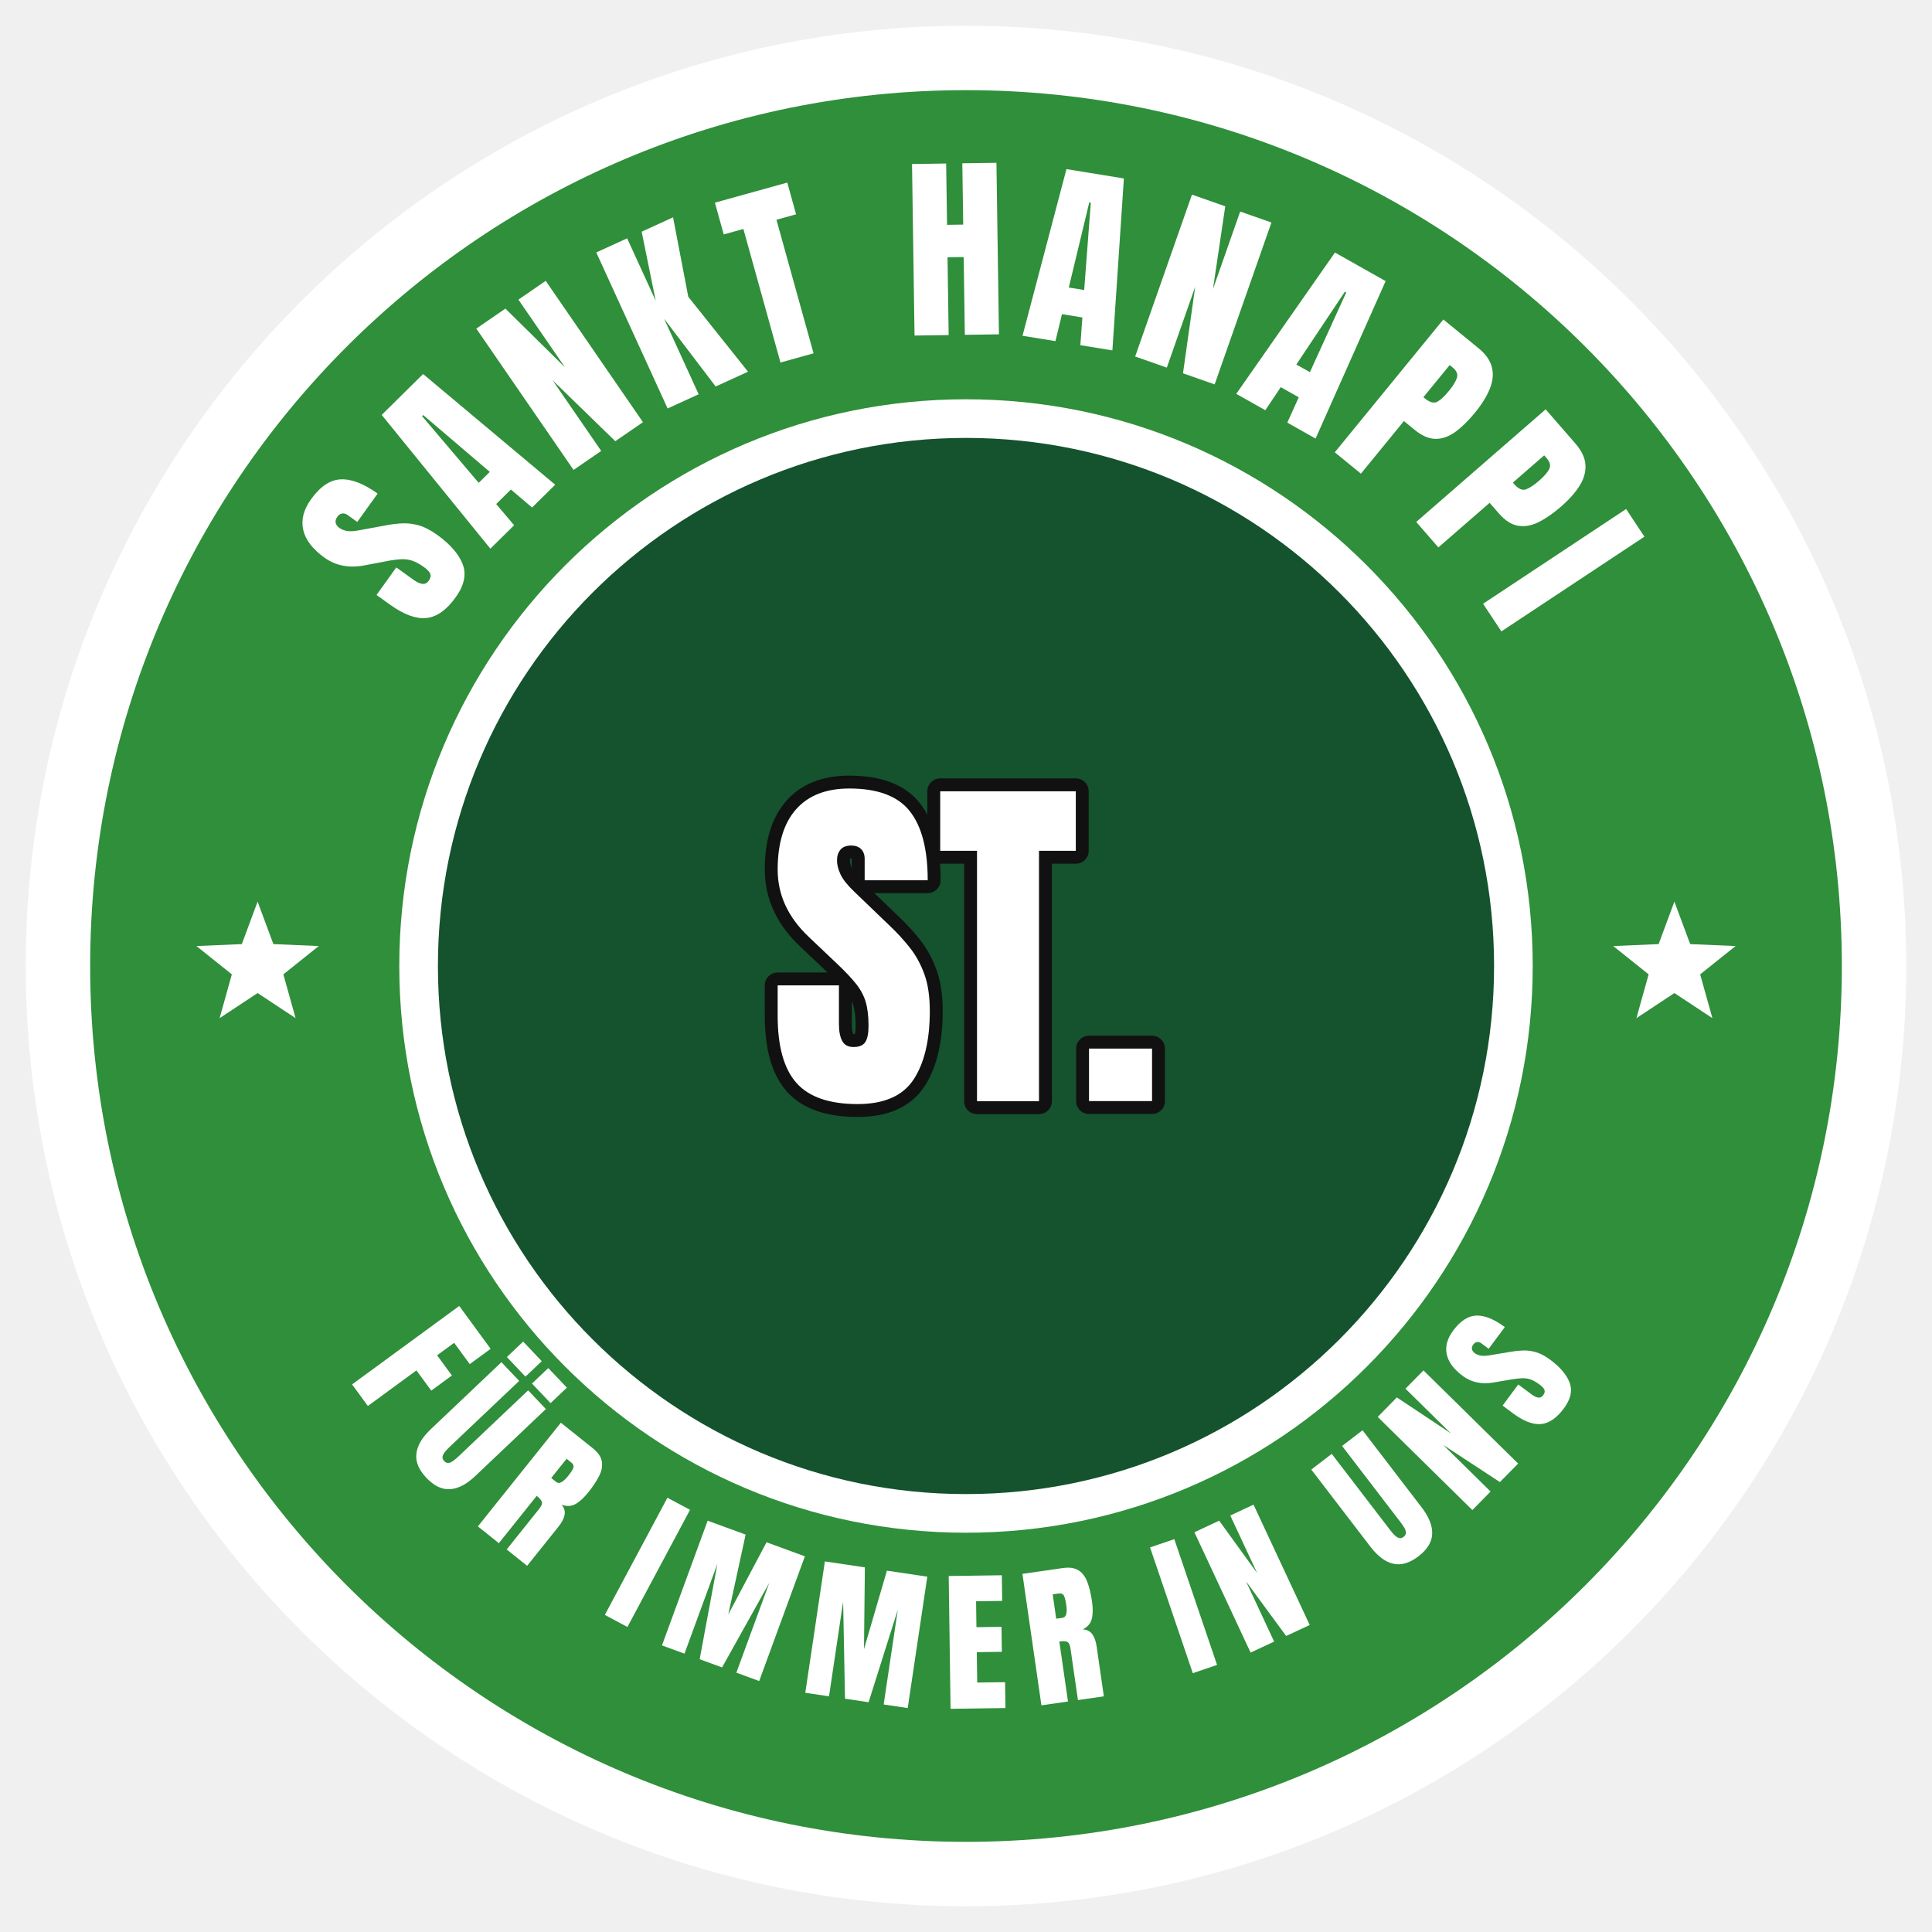
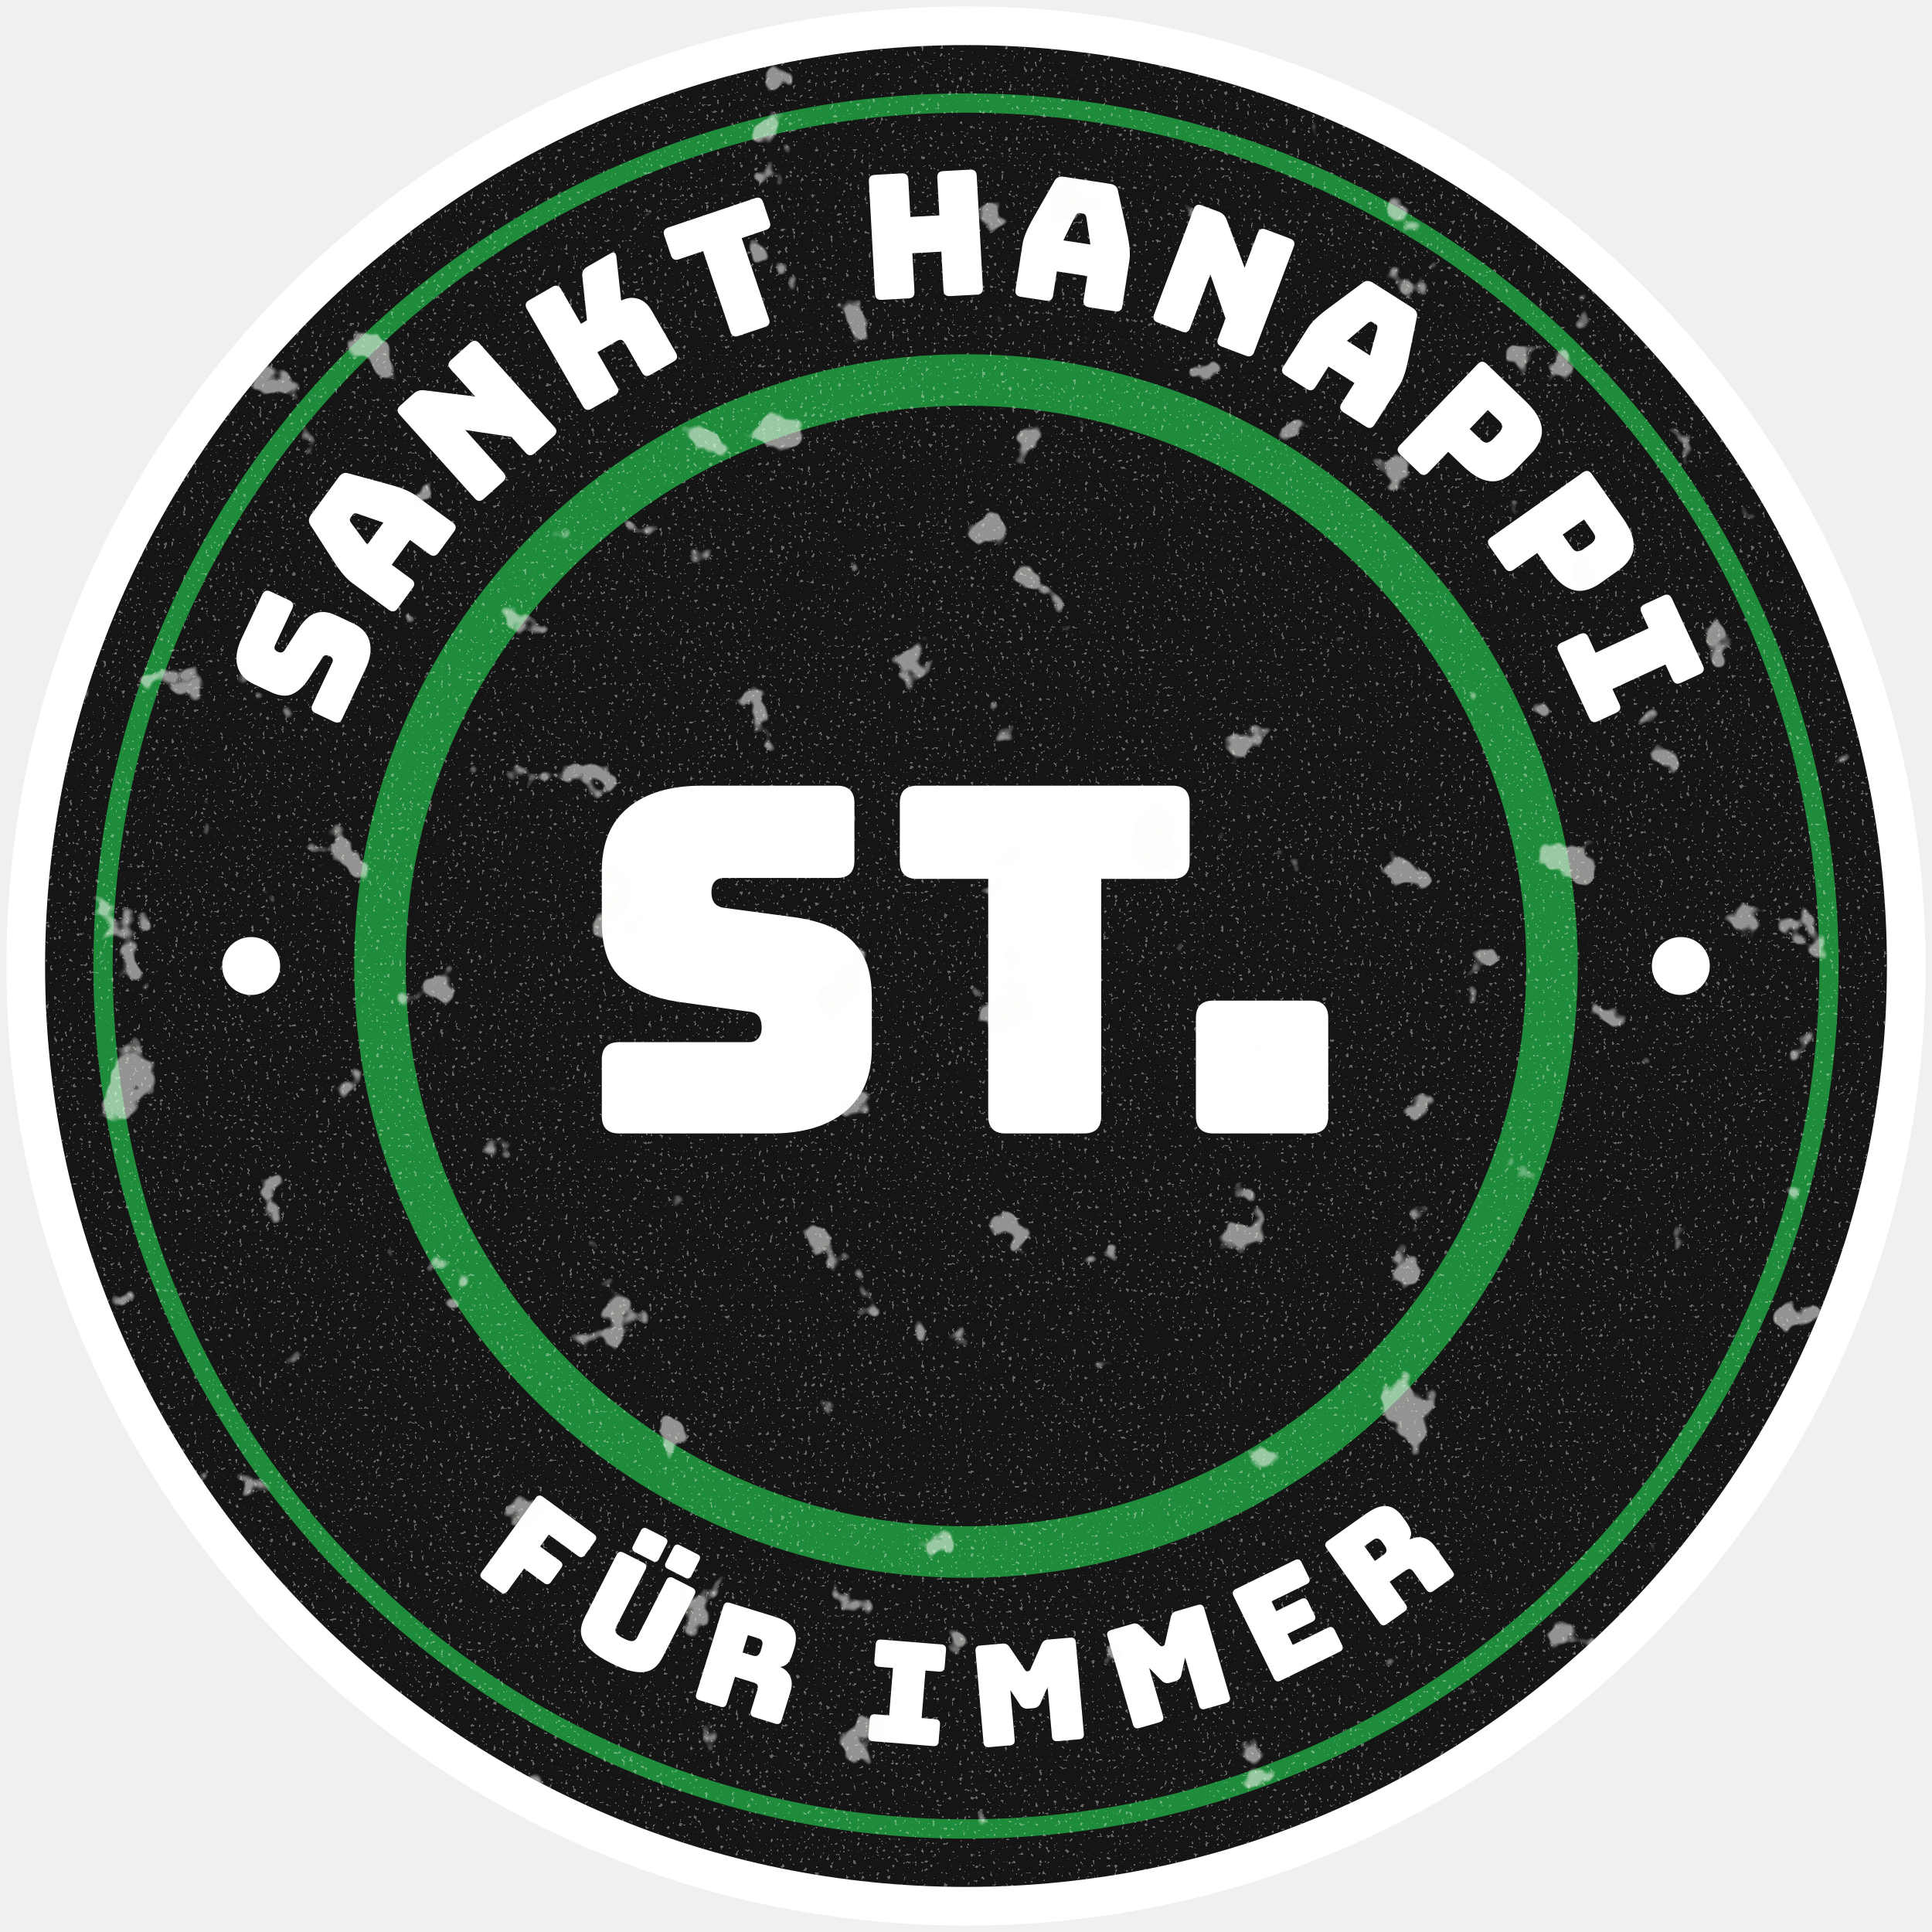
<svg xmlns="http://www.w3.org/2000/svg" viewBox="0 0 600 600" role="img" aria-label="St. Hanappi">
-   <circle cx="300" cy="300" r="292" fill="#FFFFFF" />
-   <circle cx="300" cy="300" r="272" fill="#2F8F3A" />
-   <circle cx="300" cy="300" r="176" fill="#FFFFFF" />
-   <circle cx="300" cy="300" r="164" fill="#14532D" />
-   <path d="M0.71 0.48L0.71 0.48Q-6.58 0.48-9.81-3.15Q-13.03-6.78-13.03-14.71L-13.03-14.71L-13.03-19.92L-2.50-19.92L-2.50-13.26Q-2.50-11.41-1.94-10.37Q-1.38-9.32 0.02-9.32L0.02-9.32Q1.47-9.32 2.03-10.17Q2.59-11.02 2.59-12.96L2.59-12.96Q2.59-15.41 2.10-17.06Q1.62-18.71 0.42-20.21Q-0.77-21.71-2.89-23.70L-2.89-23.70L-7.67-28.25Q-13.03-33.30-13.03-39.81L-13.03-39.81Q-13.03-46.62-9.87-50.19Q-6.71-53.77-0.71-53.77L-0.71-53.77Q6.61-53.77 9.69-49.86Q12.76-45.96 12.76-37.99L12.76-37.99L1.92-37.99L1.92-41.66Q1.92-42.75 1.30-43.35Q0.68-43.96-0.38-43.96L-0.38-43.96Q-1.65-43.96-2.24-43.25Q-2.83-42.53-2.83-41.41L-2.83-41.41Q-2.83-40.29-2.23-38.99Q-1.62-37.69 0.17-36.00L0.17-36.00L6.31-30.09Q8.16-28.34 9.70-26.38Q11.25-24.43 12.19-21.84Q13.12-19.25 13.12-15.53L13.12-15.53Q13.12-8.02 10.35-3.77Q7.58 0.48 0.71 0.48Z" fill="#FFFFFF" transform="translate(300 300) rotate(-54.36) translate(0 -196.0)" />
-   <path d="M-3.78 0L-14.14 0L-8.99-53.28L9.08-53.28L14.14 0L4.06 0L3.30-8.60L-3.12-8.60L-3.78 0ZM-0.33-44.20L-2.36-17.10L2.48-17.10L0.15-44.20L-0.33-44.20Z" fill="#FFFFFF" transform="translate(300 300) rotate(-44.61) translate(0 -196.0)" />
-   <path d="M-2.66 0L-13.08 0L-13.08-53.28L-2.12-53.28L2.79-27.76L2.79-53.28L13.08-53.28L13.08 0L2.66 0L-2.66-26.64L-2.66 0Z" fill="#FFFFFF" transform="translate(300 300) rotate(-34.53) translate(0 -196.0)" />
-   <path d="M-1.68 0L-12.28 0L-12.28-53.28L-1.74-53.28L-1.74-31.94L3.22-53.28L13.94-53.28L7.98-28.88L15.18 0L4.13 0L-1.68-25.79L-1.68 0Z" fill="#FFFFFF" transform="translate(300 300) rotate(-24.57) translate(0 -196.0)" />
-   <path d="M5.33 0L-5.33 0L-5.33-43.05L-11.66-43.05L-11.66-53.28L11.66-53.28L11.66-43.05L5.33-43.05L5.33 0Z" fill="#FFFFFF" transform="translate(300 300) rotate(-15.53) translate(0 -196.0)" />
-   <path d="" fill="#FFFFFF" transform="translate(300 300) rotate(-8.66) translate(0 -196.0)" />
-   <path d="M-2.51 0L-13.11 0L-13.11-53.28L-2.51-53.28L-2.51-34.24L2.51-34.24L2.51-53.28L13.11-53.28L13.11 0L2.51 0L2.51-24.16L-2.51-24.16L-2.51 0Z" fill="#FFFFFF" transform="translate(300 300) rotate(-0.84) translate(0 -196.0)" />
-   <path d="M-3.78 0L-14.14 0L-8.99-53.28L9.08-53.28L14.14 0L4.06 0L3.30-8.60L-3.12-8.60L-3.78 0ZM-0.33-44.20L-2.36-17.10L2.48-17.10L0.15-44.20L-0.33-44.20Z" fill="#FFFFFF" transform="translate(300 300) rotate(9.25) translate(0 -196.0)" />
-   <path d="M-2.66 0L-13.08 0L-13.08-53.28L-2.12-53.28L2.79-27.76L2.79-53.28L13.08-53.28L13.08 0L2.66 0L-2.66-26.64L-2.66 0Z" fill="#FFFFFF" transform="translate(300 300) rotate(19.33) translate(0 -196.0)" />
-   <path d="M-3.78 0L-14.14 0L-8.99-53.28L9.08-53.28L14.14 0L4.06 0L3.30-8.60L-3.12-8.60L-3.78 0ZM-0.33-44.20L-2.36-17.10L2.48-17.10L0.15-44.20L-0.33-44.20Z" fill="#FFFFFF" transform="translate(300 300) rotate(29.41) translate(0 -196.0)" />
-   <path d="M-1.80 0L-12.28 0L-12.28-53.28L1.80-53.28Q6.22-53.28 8.81-51.31Q11.40-49.35 12.52-45.71Q13.64-42.08 13.64-37.05L13.64-37.05Q13.64-32.21 12.70-28.62Q11.76-25.04 9.35-23.07Q6.95-21.10 2.53-21.10L2.53-21.10L-1.80-21.10L-1.80 0ZM-1.80-43.56L-1.80-30.67L-1.20-30.67Q1.77-30.67 2.44-32.33Q3.10-34.00 3.10-37.24L3.10-37.24Q3.10-40.26 2.45-41.91Q1.80-43.56-0.62-43.56L-0.62-43.56L-1.80-43.56Z" fill="#FFFFFF" transform="translate(300 300) rotate(39.26) translate(0 -196.0)" />
-   <path d="M-1.80 0L-12.28 0L-12.28-53.28L1.80-53.28Q6.22-53.28 8.81-51.31Q11.40-49.35 12.52-45.71Q13.64-42.08 13.64-37.05L13.64-37.05Q13.64-32.21 12.70-28.62Q11.76-25.04 9.35-23.07Q6.95-21.10 2.53-21.10L2.53-21.10L-1.80-21.10L-1.80 0ZM-1.80-43.56L-1.80-30.67L-1.20-30.67Q1.77-30.67 2.44-32.33Q3.10-34.00 3.10-37.24L3.10-37.24Q3.10-40.26 2.45-41.91Q1.80-43.56-0.62-43.56L-0.62-43.56L-1.80-43.56Z" fill="#FFFFFF" transform="translate(300 300) rotate(48.98) translate(0 -196.0)" />
-   <path d="M5.15 0L-5.15 0L-5.15-53.28L5.15-53.28L5.15 0Z" fill="#FFFFFF" transform="translate(300 300) rotate(56.49) translate(0 -196.0)" />
-   <path d="M0.55 0L-7.75 0L-7.75-41.25L8.75-41.25L8.75-33.21L0.55-33.21L0.55-26.65L8.33-26.65L8.33-18.70L0.55-18.70L0.55 0Z" fill="#FFFFFF" transform="translate(300 300) rotate(53.80) translate(0 230.6)" />
-   <path d="M0 0.38L0 0.38Q-5.16 0.38-7.59-2.52Q-10.03-5.41-10.03-11.04L-10.03-11.04L-10.03-41.25L-2.02-41.25L-2.02-11.37Q-2.02-10.34-1.90-9.39Q-1.78-8.44-1.36-7.83Q-0.94-7.22 0-7.22L0-7.22Q0.96-7.22 1.38-7.82Q1.80-8.41 1.91-9.38Q2.02-10.34 2.02-11.37L2.02-11.37L2.02-41.25L10.03-41.25L10.03-11.04Q10.03-5.41 7.59-2.52Q5.16 0.38 0 0.38ZM9.70-43.57L1.31-43.57L1.31-50.55L9.70-50.55L9.70-43.57ZM-1.64-43.57L-10.03-43.57L-10.03-50.55L-1.64-50.55L-1.64-43.57Z" fill="#FFFFFF" transform="translate(300 300) rotate(46.51) translate(0 230.6)" />
-   <path d="M-1.27 0L-9.61 0L-9.61-41.25L3.05-41.25Q6.21-41.25 7.83-39.81Q9.45-38.37 10.00-35.78Q10.55-33.19 10.55-29.70L10.55-29.70Q10.55-26.32 9.69-24.30Q8.84-22.29 6.47-21.52L6.47-21.52Q8.41-21.12 9.20-19.58Q9.98-18.05 9.98-15.61L9.98-15.61L9.98 0L1.85 0L1.85-16.15Q1.85-17.95 1.11-18.39Q0.38-18.82-1.27-18.82L-1.27-18.82L-1.27 0ZM-1.22-33.61L-1.22-25.97L0.77-25.97Q2.48-25.97 2.48-29.70L2.48-29.70Q2.48-32.11 2.11-32.86Q1.73-33.61 0.70-33.61L0.70-33.61L-1.22-33.61Z" fill="#FFFFFF" transform="translate(300 300) rotate(38.67) translate(0 230.6)" />
-   <path d="" fill="#FFFFFF" transform="translate(300 300) rotate(32.51) translate(0 230.6)" />
-   <path d="M3.98 0L-3.98 0L-3.98-41.25L3.98-41.25L3.98 0Z" fill="#FFFFFF" transform="translate(300 300) rotate(28.11) translate(0 230.6)" />
-   <path d="M-8.63 0L-16.08 0L-16.08-41.25L-3.52-41.25L-0.05-16.10L3.40-41.25L16.08-41.25L16.08 0L8.53 0L8.53-29.72L3.80 0L-3.61 0L-8.63-29.72L-8.63 0Z" fill="#FFFFFF" transform="translate(300 300) rotate(20.12) translate(0 230.6)" />
-   <path d="M-8.63 0L-16.08 0L-16.08-41.25L-3.52-41.25L-0.05-16.10L3.40-41.25L16.08-41.25L16.08 0L8.53 0L8.53-29.72L3.80 0L-3.61 0L-8.63-29.72L-8.63 0Z" fill="#FFFFFF" transform="translate(300 300) rotate(8.48) translate(0 230.6)" />
-   <path d="M8.99 0L-8.05 0L-8.05-41.25L8.45-41.25L8.45-33.28L0.34-33.28L0.34-25.24L8.12-25.24L8.12-17.48L0.34-17.48L0.34-8.04L8.99-8.04L8.99 0Z" fill="#FFFFFF" transform="translate(300 300) rotate(-0.81) translate(0 230.6)" />
-   <path d="M-1.27 0L-9.61 0L-9.61-41.25L3.05-41.25Q6.21-41.25 7.83-39.81Q9.45-38.37 10.00-35.78Q10.55-33.19 10.55-29.70L10.55-29.70Q10.55-26.32 9.69-24.30Q8.84-22.29 6.47-21.52L6.47-21.52Q8.41-21.12 9.20-19.58Q9.98-18.05 9.98-15.61L9.98-15.61L9.98 0L1.85 0L1.85-16.15Q1.85-17.95 1.11-18.39Q0.38-18.82-1.27-18.82L-1.27-18.82L-1.27 0ZM-1.22-33.61L-1.22-25.97L0.77-25.97Q2.48-25.97 2.48-29.70L2.48-29.70Q2.48-32.11 2.11-32.86Q1.73-33.61 0.70-33.61L0.70-33.61L-1.22-33.61Z" fill="#FFFFFF" transform="translate(300 300) rotate(-8.21) translate(0 230.6)" />
-   <path d="" fill="#FFFFFF" transform="translate(300 300) rotate(-14.37) translate(0 230.6)" />
-   <path d="M3.98 0L-3.98 0L-3.98-41.25L3.98-41.25L3.98 0Z" fill="#FFFFFF" transform="translate(300 300) rotate(-18.77) translate(0 230.6)" />
-   <path d="M-2.06 0L-10.13 0L-10.13-41.25L-1.64-41.25L2.16-21.49L2.16-41.25L10.13-41.25L10.13 0L2.06 0L-2.06-20.63L-2.06 0Z" fill="#FFFFFF" transform="translate(300 300) rotate(-25.03) translate(0 230.6)" />
-   <path d="" fill="#FFFFFF" transform="translate(300 300) rotate(-31.33) translate(0 230.6)" />
-   <path d="M0 0.38L0 0.38Q-5.16 0.38-7.59-2.52Q-10.03-5.41-10.03-11.04L-10.03-11.04L-10.03-41.25L-2.02-41.25L-2.02-11.37Q-2.02-10.34-1.90-9.39Q-1.78-8.44-1.36-7.83Q-0.94-7.22 0-7.22L0-7.22Q0.96-7.22 1.38-7.82Q1.80-8.41 1.91-9.38Q2.02-10.34 2.02-11.37L2.02-11.37L2.02-41.25L10.03-41.25L10.03-11.04Q10.03-5.41 7.59-2.52Q5.16 0.38 0 0.38Z" fill="#FFFFFF" transform="translate(300 300) rotate(-37.47) translate(0 230.6)" />
-   <path d="M-2.06 0L-10.13 0L-10.13-41.25L-1.64-41.25L2.16-21.49L2.16-41.25L10.13-41.25L10.13 0L2.06 0L-2.06-20.63L-2.06 0Z" fill="#FFFFFF" transform="translate(300 300) rotate(-45.46) translate(0 230.6)" />
-   <path d="M0.55 0.38L0.55 0.38Q-5.10 0.38-7.59-2.44Q-10.09-5.25-10.09-11.39L-10.09-11.39L-10.09-15.42L-1.93-15.42L-1.93-10.27Q-1.93-8.84-1.50-8.03Q-1.07-7.22 0.01-7.22L0.01-7.22Q1.14-7.22 1.57-7.88Q2.00-8.53 2.00-10.03L2.00-10.03Q2.00-11.93 1.63-13.21Q1.25-14.48 0.33-15.64Q-0.60-16.80-2.24-18.35L-2.24-18.35L-5.94-21.87Q-10.09-25.78-10.09-30.82L-10.09-30.82Q-10.09-36.09-7.64-38.86Q-5.19-41.63-0.55-41.63L-0.55-41.63Q5.12-41.63 7.50-38.60Q9.88-35.58 9.88-29.41L9.88-29.41L1.49-29.41L1.49-32.25Q1.49-33.09 1.01-33.56Q0.53-34.03-0.29-34.03L-0.29-34.03Q-1.28-34.03-1.73-33.48Q-2.19-32.93-2.19-32.06L-2.19-32.06Q-2.19-31.20-1.72-30.19Q-1.25-29.18 0.13-27.87L0.13-27.87L4.89-23.30Q6.32-21.94 7.51-20.43Q8.71-18.91 9.43-16.91Q10.16-14.91 10.16-12.02L10.16-12.02Q10.16-6.21 8.02-2.92Q5.87 0.38 0.55 0.38Z" fill="#FFFFFF" transform="translate(300 300) rotate(-53.36) translate(0 230.6)" />
-   <polygon points="80.0,280.0 84.9,293.2 99.0,293.8 88.0,302.6 91.8,316.2 80.0,308.4 68.2,316.2 72.0,302.6 61.0,293.8 75.1,293.2" fill="#FFFFFF" />
-   <polygon points="520.0,280.0 524.9,293.2 539.0,293.8 528.0,302.6 531.8,316.2 520.0,308.4 508.2,316.2 512.0,302.6 501.0,293.8 515.1,293.2" fill="#FFFFFF" />
-   <path d="M266.34 342.88L266.34 342.88Q253.16 342.88 247.34 336.31Q241.51 329.75 241.51 315.42L241.51 315.42L241.51 306.02L260.54 306.02L260.54 318.05Q260.54 321.38 261.55 323.27Q262.57 325.16 265.08 325.16L265.08 325.16Q267.71 325.16 268.72 323.63Q269.73 322.09 269.73 318.59L269.73 318.59Q269.73 314.16 268.86 311.18Q267.98 308.20 265.82 305.50Q263.66 302.79 259.83 299.18L259.83 299.18L251.19 290.98Q241.51 281.84 241.51 270.09L241.51 270.09Q241.51 257.78 247.23 251.33Q252.94 244.88 263.77 244.88L263.77 244.88Q277.00 244.88 282.55 251.93Q288.11 258.98 288.11 273.37L288.11 273.37L268.53 273.37L268.53 266.75Q268.53 264.78 267.41 263.69Q266.29 262.59 264.37 262.59L264.37 262.59Q262.07 262.59 261.01 263.88Q259.94 265.16 259.94 267.19L259.94 267.19Q259.94 269.21 261.04 271.56Q262.13 273.91 265.36 276.98L265.36 276.98L276.46 287.64Q279.79 290.81 282.58 294.34Q285.37 297.87 287.07 302.54Q288.76 307.22 288.76 313.95L288.76 313.95Q288.76 327.51 283.76 335.19Q278.75 342.88 266.34 342.88ZM322.67 342L303.42 342L303.42 264.23L291.99 264.23L291.99 245.75L334.10 245.75L334.10 264.23L322.67 264.23L322.67 342ZM357.78 341.95L338.20 341.95L338.20 325.65L357.78 325.65L357.78 341.95Z" fill="#111111" stroke="#111111" stroke-width="8" stroke-linejoin="round" />
-   <path d="M266.34 342.88L266.34 342.88Q253.16 342.88 247.34 336.31Q241.51 329.75 241.51 315.42L241.51 315.42L241.51 306.02L260.54 306.02L260.54 318.05Q260.54 321.38 261.55 323.27Q262.57 325.16 265.08 325.16L265.08 325.16Q267.71 325.16 268.72 323.63Q269.73 322.09 269.73 318.59L269.73 318.59Q269.73 314.16 268.86 311.18Q267.98 308.20 265.82 305.50Q263.66 302.79 259.83 299.18L259.83 299.18L251.19 290.98Q241.51 281.84 241.51 270.09L241.51 270.09Q241.51 257.78 247.23 251.33Q252.94 244.88 263.77 244.88L263.77 244.88Q277.00 244.88 282.55 251.93Q288.11 258.98 288.11 273.37L288.11 273.37L268.53 273.37L268.53 266.75Q268.53 264.78 267.41 263.69Q266.29 262.59 264.37 262.59L264.37 262.59Q262.07 262.59 261.01 263.88Q259.94 265.16 259.94 267.19L259.94 267.19Q259.94 269.21 261.04 271.56Q262.13 273.91 265.36 276.98L265.36 276.98L276.46 287.64Q279.79 290.81 282.58 294.34Q285.37 297.87 287.07 302.54Q288.76 307.22 288.76 313.95L288.76 313.95Q288.76 327.51 283.76 335.19Q278.75 342.88 266.34 342.88ZM322.67 342L303.42 342L303.42 264.23L291.99 264.23L291.99 245.75L334.10 245.75L334.10 264.23L322.67 264.23L322.67 342ZM357.78 341.95L338.20 341.95L338.20 325.65L357.78 325.65L357.78 341.95Z" fill="#FFFFFF" />
+   <circle cx="300" cy="300" r="298" fill="#FFFFFF" />
+   <clipPath id="cr1078037161">
+     <circle cx="300" cy="300" r="286" />
+   </clipPath>
+   <g clip-path="url(#cr1078037161)">
+     <rect width="600" height="600" fill="#151515" />
+     <circle cx="300" cy="300" r="190" fill="#1E8C3A" />
+     <circle cx="300" cy="300" r="174" fill="#151515" />
+     <circle cx="300" cy="300" r="268" fill="none" stroke="#1E8C3A" stroke-width="6" />
+     <path d="M4.21 0L4.21 0L-12.85 0Q-14.80 0-14.80-1.94L-14.80-1.94L-14.80-8.26Q-14.80-10.21-12.85-10.21L-12.85-10.21L1.67-10.21Q2.38-10.21 2.73-10.66Q3.08-11.12 3.08-11.77L3.08-11.77Q3.08-12.69 2.73-13.12Q2.38-13.55 1.67-13.61L1.67-13.61L-6.43-14.74Q-10.21-15.34-12.50-17.25Q-14.80-19.17-14.80-23.71L-14.80-23.71L-14.80-29.38Q-14.80-34.02-11.83-36.45Q-8.86-38.88-3.62-38.88L-3.62-38.88L11.50-38.88Q13.45-38.88 13.45-36.94L13.45-36.94L13.45-30.51Q13.45-28.57 11.50-28.57L11.50-28.57L-1.08-28.57Q-2.54-28.57-2.54-26.95L-2.54-26.95Q-2.54-25.38-1.08-25.22L-1.08-25.22L6.97-24.14Q9.50-23.76 11.39-22.82Q13.28-21.87 14.34-20.03Q15.39-18.20 15.39-15.17L15.39-15.17L15.39-9.50Q15.39-4.91 12.42-2.46Q9.45 0 4.21 0Z" fill="#FFFFFF" transform="translate(300 300) rotate(-64.84) translate(0 -208.0)" />
+     <path d="M-4.97-9.50L-4.97-1.94Q-4.97 0-6.91 0L-6.91 0L-14.85 0Q-16.79 0-16.79-1.94L-16.79-1.94L-16.79-16.20Q-16.79-17.82-16.28-19.93Q-15.77-22.03-14.69-24.84L-14.69-24.84L-9.99-37.10Q-9.40-38.88-7.24-38.88L-7.24-38.88L7.29-38.88Q9.40-38.88 9.99-37.10L9.99-37.10L14.69-24.84Q15.77-22.03 16.28-19.93Q16.79-17.82 16.79-16.20L16.79-16.20L16.79-1.94Q16.79 0 14.85 0L14.85 0L6.70 0Q4.59 0 4.59-1.94L4.59-1.94L4.59-9.50L-4.97-9.50ZM-1.89-27.54L-1.89-27.54L-4.43-19.33L4.05-19.33L1.51-27.54Q1.13-28.46 0.49-28.46L0.49-28.46L-0.86-28.46Q-1.51-28.46-1.89-27.54Z" fill="#FFFFFF" transform="translate(300 300) rotate(-53.75) translate(0 -208.0)" />
+     <path d="M-6.56 0L-6.56 0L-14.66 0Q-16.61 0-16.61-1.94L-16.61-1.94L-16.61-36.94Q-16.61-38.88-14.66-38.88L-14.66-38.88L-9.04-38.88Q-7.10-38.88-5.86-37.42L-5.86-37.42L4.62-25.43L4.62-36.94Q4.62-38.88 6.56-38.88L6.56-38.88L14.66-38.88Q16.61-38.88 16.61-36.94L16.61-36.94L16.61-1.94Q16.61 0 14.66 0L14.66 0L6.56 0Q4.62 0 4.62-1.94L4.62-1.94L4.62-8.59L-4.62-19.76L-4.62-1.94Q-4.62 0-6.56 0Z" fill="#FFFFFF" transform="translate(300 300) rotate(-41.89) translate(0 -208.0)" />
+     <path d="M-6.10 0L-6.10 0L-14.47 0Q-16.42 0-16.42-1.94L-16.42-1.94L-16.42-36.94Q-16.42-38.88-14.47-38.88L-14.47-38.88L-6.10-38.88Q-4.16-38.88-4.16-36.94L-4.16-36.94L-4.16-24.52L-2.00-24.52L3.56-37.10Q4.32-38.88 6.26-38.88L6.26-38.88L14.58-38.88Q16.52-38.88 15.77-37.10L15.77-37.10L10.26-24.52Q13.28-24.35 15.09-22.38Q16.90-20.41 16.90-17.17L16.90-17.17L16.90-1.94Q16.90 0 14.96 0L14.96 0L6.64 0Q4.70 0 4.70-1.94L4.70-1.94L4.70-12.47Q4.70-14.31 2.97-14.31L2.97-14.31L-4.16-14.31L-4.16-1.94Q-4.16 0-6.10 0Z" fill="#FFFFFF" transform="translate(300 300) rotate(-29.92) translate(0 -208.0)" />
+     <path d="M4.37 0L4.37 0L-4.37 0Q-6.32 0-6.32-1.94L-6.32-1.94L-6.32-28.46L-14.26-28.46Q-16.20-28.46-16.20-30.40L-16.20-30.40L-16.20-36.94Q-16.20-38.88-14.26-38.88L-14.26-38.88L14.26-38.88Q16.20-38.88 16.20-36.94L16.20-36.94L16.20-30.40Q16.20-28.46 14.26-28.46L14.26-28.46L6.32-28.46L6.32-1.94Q6.32 0 4.37 0Z" fill="#FFFFFF" transform="translate(300 300) rotate(-18.66) translate(0 -208.0)" />
+     <path d="" fill="#FFFFFF" transform="translate(300 300) rotate(-11.28) translate(0 -208.0)" />
+     <path d="M-6.45 0L-6.45 0L-14.82 0Q-16.77 0-16.77-1.94L-16.77-1.94L-16.77-36.94Q-16.77-38.88-14.82-38.88L-14.82-38.88L-6.45-38.88Q-4.51-38.88-4.51-36.94L-4.51-36.94L-4.51-25.22L4.51-25.22L4.51-36.94Q4.51-38.88 6.45-38.88L6.45-38.88L14.82-38.88Q16.77-38.88 16.77-36.94L16.77-36.94L16.77-1.94Q16.77 0 14.82 0L14.82 0L6.45 0Q4.51 0 4.51-1.94L4.51-1.94L4.51-13.93L-4.51-13.93L-4.51-1.94Q-4.51 0-6.45 0Z" fill="#FFFFFF" transform="translate(300 300) rotate(-3.14) translate(0 -208.0)" />
+     <path d="M-4.97-9.50L-4.97-1.94Q-4.97 0-6.91 0L-6.91 0L-14.85 0Q-16.79 0-16.79-1.94L-16.79-1.94L-16.79-16.20Q-16.79-17.82-16.28-19.93Q-15.77-22.03-14.69-24.84L-14.69-24.84L-9.99-37.10Q-9.40-38.88-7.24-38.88L-7.24-38.88L7.29-38.88Q9.40-38.88 9.99-37.10L9.99-37.10L14.69-24.84Q15.77-22.03 16.28-19.93Q16.79-17.82 16.79-16.20L16.79-16.20L16.79-1.94Q16.79 0 14.85 0L14.85 0L6.70 0Q4.59 0 4.59-1.94L4.59-1.94L4.59-9.50L-4.97-9.50ZM-1.89-27.54L-1.89-27.54L-4.43-19.33L4.05-19.33L1.51-27.54Q1.13-28.46 0.49-28.46L0.49-28.46L-0.86-28.46Q-1.51-28.46-1.89-27.54Z" fill="#FFFFFF" transform="translate(300 300) rotate(8.76) translate(0 -208.0)" />
+     <path d="M-6.56 0L-6.56 0L-14.66 0Q-16.61 0-16.61-1.94L-16.61-1.94L-16.61-36.94Q-16.61-38.88-14.66-38.88L-14.66-38.88L-9.04-38.88Q-7.10-38.88-5.86-37.42L-5.86-37.42L4.62-25.43L4.62-36.94Q4.62-38.88 6.56-38.88L6.56-38.88L14.66-38.88Q16.61-38.88 16.61-36.94L16.61-36.94L16.61-1.94Q16.61 0 14.66 0L14.66 0L6.56 0Q4.62 0 4.62-1.94L4.62-1.94L4.62-8.59L-4.62-19.76L-4.62-1.94Q-4.62 0-6.56 0Z" fill="#FFFFFF" transform="translate(300 300) rotate(20.62) translate(0 -208.0)" />
+     <path d="M-4.97-9.50L-4.97-1.94Q-4.97 0-6.91 0L-6.91 0L-14.85 0Q-16.79 0-16.79-1.94L-16.79-1.94L-16.79-16.20Q-16.79-17.82-16.28-19.93Q-15.77-22.03-14.69-24.84L-14.69-24.84L-9.99-37.10Q-9.40-38.88-7.24-38.88L-7.24-38.88L7.29-38.88Q9.40-38.88 9.99-37.10L9.99-37.10L14.69-24.84Q15.77-22.03 16.28-19.93Q16.79-17.82 16.79-16.20L16.79-16.20L16.79-1.94Q16.79 0 14.85 0L14.85 0L6.70 0Q4.59 0 4.59-1.94L4.59-1.94L4.59-9.50L-4.97-9.50ZM-1.89-27.54L-1.89-27.54L-4.43-19.33L4.05-19.33L1.51-27.54Q1.13-28.46 0.49-28.46L0.49-28.46L-0.86-28.46Q-1.51-28.46-1.89-27.54Z" fill="#FFFFFF" transform="translate(300 300) rotate(32.47) translate(0 -208.0)" />
+     <path d="M-4.37 0L-4.37 0L-12.74 0Q-14.69 0-14.69-1.94L-14.69-1.94L-14.69-36.94Q-14.69-38.88-12.74-38.88L-12.74-38.88L3.78-38.88Q8.69-38.88 11.47-37.56Q14.26-36.23 15.39-33.86Q16.52-31.48 16.52-28.35L16.52-28.35L16.52-21.44Q16.52-18.31 15.39-15.93Q14.26-13.55 11.47-12.23Q8.69-10.91 3.78-10.91L3.78-10.91L-2.43-10.91L-2.43-1.94Q-2.43 0-4.37 0ZM2.32-28.78L-2.54-28.78L-2.54-20.63L2.32-20.63Q3.89-20.63 4.37-21.44Q4.86-22.25 4.86-23.27L4.86-23.27L4.86-26.14Q4.86-27.22 4.37-28.00Q3.89-28.78 2.32-28.78L2.32-28.78Z" fill="#FFFFFF" transform="translate(300 300) rotate(43.80) translate(0 -208.0)" />
+     <path d="M-4.37 0L-4.37 0L-12.74 0Q-14.69 0-14.69-1.94L-14.69-1.94L-14.69-36.94Q-14.69-38.88-12.74-38.88L-12.74-38.88L3.78-38.88Q8.69-38.88 11.47-37.56Q14.26-36.23 15.39-33.86Q16.52-31.48 16.52-28.35L16.52-28.35L16.52-21.44Q16.52-18.31 15.39-15.93Q14.26-13.55 11.47-12.23Q8.69-10.91 3.78-10.91L3.78-10.91L-2.43-10.91L-2.43-1.94Q-2.43 0-4.37 0ZM2.32-28.78L-2.54-28.78L-2.54-20.63L2.32-20.63Q3.89-20.63 4.37-21.44Q4.86-22.25 4.86-23.27L4.86-23.27L4.86-26.14Q4.86-27.22 4.37-28.00Q3.89-28.78 2.32-28.78L2.32-28.78Z" fill="#FFFFFF" transform="translate(300 300) rotate(54.77) translate(0 -208.0)" />
+     <path d="M11.47 0L-11.53 0Q-13.47 0-13.47-1.94L-13.47-1.94L-13.47-8.37Q-13.47-10.31-11.53-10.31L-11.53-10.31L-6.18-10.31L-6.18-28.46L-11.53-28.46Q-13.47-28.46-13.47-30.40L-13.47-30.40L-13.47-36.94Q-13.47-38.88-11.53-38.88L-11.53-38.88L11.47-38.88Q13.42-38.88 13.42-36.94L13.42-36.94L13.42-30.40Q13.42-28.46 11.47-28.46L11.47-28.46L6.24-28.46L6.24-10.31L11.47-10.31Q13.42-10.31 13.42-8.37L13.42-8.37L13.42-1.94Q13.42 0 11.47 0L11.47 0Z" fill="#FFFFFF" transform="translate(300 300) rotate(65.17) translate(0 -208.0)" />
+     <path d="M-2.16 0L-2.16 0L-8.98 0Q-10.56 0-10.56-1.58L-10.56-1.58L-10.56-30.10Q-10.56-31.68-8.98-31.68L-8.98-31.68L10.65-31.68Q12.23-31.68 12.23-30.10L12.23-30.10L12.23-24.86Q12.23-23.28 10.65-23.28L10.65-23.28L-0.57-23.28L-0.57-18.70L7.08-18.70Q8.67-18.70 8.67-17.12L8.67-17.12L8.67-11.84Q8.67-10.25 7.08-10.25L7.08-10.25L-0.57-10.25L-0.57-1.58Q-0.57 0-2.16 0Z" fill="#FFFFFF" transform="translate(300 300) rotate(36.12) translate(0 242.3)" />
+     <path d="M13.60-30.10L13.60-8.32Q13.60-6.29 13.00-4.64Q12.41-2.99 10.89-1.80Q9.37-0.62 6.73 0.02Q4.09 0.66 0 0.66L0 0.66Q-4.09 0.66-6.73 0.02Q-9.37-0.62-10.89-1.80Q-12.41-2.99-13.00-4.64Q-13.60-6.29-13.60-8.32L-13.60-8.32L-13.60-30.10Q-13.60-31.68-12.01-31.68L-12.01-31.68L-5.10-31.68Q-3.52-31.68-3.52-30.10L-3.52-30.10L-3.52-10.03Q-3.52-9.15-2.86-8.56Q-2.20-7.96 0.09-7.96L0.09-7.96Q2.42-7.96 3.08-8.56Q3.74-9.15 3.74-10.03L3.74-10.03L3.74-30.10Q3.74-31.68 5.32-31.68L5.32-31.68L12.01-31.68Q13.60-31.68 13.60-30.10L13.60-30.10ZM-2.73-33.44L-2.73-33.44L-8.80-33.44Q-10.30-33.44-10.30-34.89L-10.30-34.89L-10.30-40.22Q-10.30-41.67-8.80-41.67L-8.80-41.67L-2.73-41.67Q-1.28-41.67-1.28-40.22L-1.28-40.22L-1.28-34.89Q-1.28-33.44-2.73-33.44ZM8.62-33.44L8.62-33.44L2.55-33.44Q1.10-33.44 1.10-34.89L1.10-34.89L1.10-40.22Q1.10-41.67 2.55-41.67L2.55-41.67L8.62-41.67Q10.08-41.67 10.08-40.22L10.08-40.22L10.08-34.89Q10.08-33.44 8.62-33.44Z" fill="#FFFFFF" transform="translate(300 300) rotate(27.02) translate(0 242.3)" />
+     <path d="M-4.95 0L-4.95 0L-11.73 0Q-13.31 0-13.31-1.58L-13.31-1.58L-13.31-30.10Q-13.31-31.68-11.73-31.68L-11.73-31.68L2.93-31.68Q6.23-31.68 8.12-30.76Q10.01-29.83 10.80-28.18Q11.59-26.53 11.59-24.33L11.59-24.33L11.59-22.31Q11.59-20.46 11.07-19.18Q10.54-17.91 9.13-17.29L9.13-17.29Q11.55-17.03 13.00-15.36Q14.45-13.68 14.45-10.91L14.45-10.91L14.45-1.58Q14.45 0 12.87 0L12.87 0L6.05 0Q4.47 0 4.47-1.58L4.47-1.58L4.47-8.32Q4.47-9.33 4.09-9.77Q3.72-10.21 2.79-10.21L2.79-10.21L-3.37-10.21L-3.37-1.58Q-3.37 0-4.95 0ZM-0.07-23.76L-3.37-23.76L-3.37-18.13L-0.07-18.13Q1.08-18.13 1.47-18.72Q1.87-19.32 1.87-20.20L1.87-20.20L1.87-21.69Q1.87-22.57 1.47-23.17Q1.08-23.76-0.07-23.76L-0.07-23.76Z" fill="#FFFFFF" transform="translate(300 300) rotate(17.17) translate(0 242.3)" />
+     <path d="" fill="#FFFFFF" transform="translate(300 300) rotate(10.48) translate(0 242.3)" />
+     <path d="M9.35 0L-9.39 0Q-10.98 0-10.98-1.58L-10.98-1.58L-10.98-6.82Q-10.98-8.40-9.39-8.40L-9.39-8.40L-5.04-8.40L-5.04-23.19L-9.39-23.19Q-10.98-23.19-10.98-24.77L-10.98-24.77L-10.98-30.10Q-10.98-31.68-9.39-31.68L-9.39-31.68L9.35-31.68Q10.93-31.68 10.93-30.10L10.93-30.10L10.93-24.77Q10.93-23.19 9.35-23.19L9.35-23.19L5.08-23.19L5.08-8.40L9.35-8.40Q10.93-8.40 10.93-6.82L10.93-6.82L10.93-1.58Q10.93 0 9.35 0L9.35 0Z" fill="#FFFFFF" transform="translate(300 300) rotate(4.62) translate(0 242.3)" />
+     <path d="M-7.50 0L-7.50 0L-14.06 0Q-15.64 0-15.64-1.58L-15.64-1.58L-15.64-30.10Q-15.64-31.68-14.06-31.68L-14.06-31.68L-6.97-31.68Q-5.65-31.68-4.95-30.36L-4.95-30.36L-0.99-23.19Q-0.77-22.79-0.62-22.62Q-0.46-22.44-0.20-22.44L-0.20-22.44L0.20-22.44Q0.46-22.44 0.62-22.62Q0.77-22.79 0.99-23.19L0.99-23.19L4.91-30.36Q5.61-31.68 6.93-31.68L6.93-31.68L14.06-31.68Q15.64-31.68 15.64-30.10L15.64-30.10L15.64-1.58Q15.64 0 14.06 0L14.06 0L7.28 0Q5.70 0 5.70-1.58L5.70-1.58L5.70-17.07L3.10-12.28Q2.35-10.87 0.77-10.87L0.77-10.87L-0.99-10.87Q-2.57-10.87-3.32-12.28L-3.32-12.28L-5.92-17.07L-5.92-1.58Q-5.92 0-7.50 0Z" fill="#FFFFFF" transform="translate(300 300) rotate(-5.01) translate(0 242.3)" />
+     <path d="M-7.50 0L-7.50 0L-14.06 0Q-15.64 0-15.64-1.58L-15.64-1.58L-15.64-30.10Q-15.64-31.68-14.06-31.68L-14.06-31.68L-6.97-31.68Q-5.65-31.68-4.95-30.36L-4.95-30.36L-0.99-23.19Q-0.77-22.79-0.62-22.62Q-0.46-22.44-0.20-22.44L-0.20-22.44L0.20-22.44Q0.46-22.44 0.62-22.62Q0.77-22.79 0.99-23.19L0.99-23.19L4.91-30.36Q5.61-31.68 6.93-31.68L6.93-31.68L14.06-31.68Q15.64-31.68 15.64-30.10L15.64-30.10L15.64-1.58Q15.64 0 14.06 0L14.06 0L7.28 0Q5.70 0 5.70-1.58L5.70-1.58L5.70-17.07L3.10-12.28Q2.35-10.87 0.77-10.87L0.77-10.87L-0.99-10.87Q-2.57-10.87-3.32-12.28L-3.32-12.28L-5.92-17.07L-5.92-1.58Q-5.92 0-7.50 0Z" fill="#FFFFFF" transform="translate(300 300) rotate(-16.13) translate(0 242.3)" />
+     <path d="M10.65 0L10.65 0L-9.77 0Q-11.35 0-11.35-1.58L-11.35-1.58L-11.35-30.10Q-11.35-31.68-9.77-31.68L-9.77-31.68L10.65-31.68Q12.23-31.68 12.23-30.10L12.23-30.10L12.23-24.95Q12.23-23.36 10.65-23.36L10.65-23.36L-1.50-23.36L-1.50-19.98L7.08-19.98Q8.67-19.98 8.67-18.39L8.67-18.39L8.67-13.68Q8.67-12.10 7.08-12.10L7.08-12.10L-1.50-12.10L-1.50-8.32L10.65-8.32Q12.23-8.32 12.23-6.73L12.23-6.73L12.23-1.58Q12.23 0 10.65 0Z" fill="#FFFFFF" transform="translate(300 300) rotate(-26.07) translate(0 242.3)" />
+     <path d="M-4.95 0L-4.95 0L-11.73 0Q-13.31 0-13.31-1.58L-13.31-1.58L-13.31-30.10Q-13.31-31.68-11.73-31.68L-11.73-31.68L2.93-31.68Q6.23-31.68 8.12-30.76Q10.01-29.83 10.80-28.18Q11.59-26.53 11.59-24.33L11.59-24.33L11.59-22.31Q11.59-20.46 11.07-19.18Q10.54-17.91 9.13-17.29L9.13-17.29Q11.55-17.03 13.00-15.36Q14.45-13.68 14.45-10.91L14.45-10.91L14.45-1.58Q14.45 0 12.87 0L12.87 0L6.05 0Q4.47 0 4.47-1.58L4.47-1.58L4.47-8.32Q4.47-9.33 4.09-9.77Q3.72-10.21 2.79-10.21L2.79-10.21L-3.37-10.21L-3.37-1.58Q-3.37 0-4.95 0ZM-0.07-23.76L-3.37-23.76L-3.37-18.13L-0.07-18.13Q1.08-18.13 1.47-18.72Q1.87-19.32 1.87-20.20L1.87-20.20L1.87-21.69Q1.87-22.57 1.47-23.17Q1.08-23.76-0.07-23.76L-0.07-23.76Z" fill="#FFFFFF" transform="translate(300 300) rotate(-35.36) translate(0 242.3)" />
+     <circle cx="78" cy="300" r="9" fill="#FFFFFF" />
+     <circle cx="522" cy="300" r="9" fill="#FFFFFF" />
+     <path d="M239.70 352L239.70 352L192.30 352Q186.90 352 186.90 346.60L186.90 346.60L186.90 329.05Q186.90 323.65 192.30 323.65L192.30 323.65L232.65 323.65Q234.60 323.65 235.57 322.38Q236.55 321.10 236.55 319.30L236.55 319.30Q236.55 316.75 235.57 315.55Q234.60 314.35 232.65 314.20L232.65 314.20L210.15 311.05Q199.65 309.40 193.28 304.07Q186.90 298.75 186.90 286.15L186.90 286.15L186.90 270.40Q186.90 257.50 195.15 250.75Q203.40 244 217.95 244L217.95 244L259.95 244Q265.35 244 265.35 249.40L265.35 249.40L265.35 267.25Q265.35 272.65 259.95 272.65L259.95 272.65L225 272.65Q220.95 272.65 220.95 277.15L220.95 277.15Q220.95 281.50 225 281.95L225 281.95L247.35 284.95Q254.40 286 259.65 288.63Q264.90 291.25 267.82 296.35Q270.75 301.45 270.75 309.85L270.75 309.85L270.75 325.60Q270.75 338.35 262.50 345.18Q254.25 352 239.70 352ZM336.60 352L336.60 352L312.30 352Q306.90 352 306.90 346.60L306.90 346.60L306.90 272.95L284.85 272.95Q279.45 272.95 279.45 267.55L279.45 267.55L279.45 249.40Q279.45 244 284.85 244L284.85 244L364.05 244Q369.45 244 369.45 249.40L369.45 249.40L369.45 267.55Q369.45 272.95 364.05 272.95L364.05 272.95L342 272.95L342 346.60Q342 352 336.60 352ZM407.10 352L407.10 352L376.80 352Q371.40 352 371.40 346.60L371.40 346.60L371.40 316.15Q371.40 310.75 376.80 310.75L376.80 310.75L407.10 310.75Q412.50 310.75 412.50 316.15L412.50 316.15L412.50 346.60Q412.50 352 407.10 352Z" fill="#FFFFFF" />
+     <defs>
+       <filter id="gar1078037161" x="0" y="0" width="100%" height="100%">
+         <feTurbulence type="fractalNoise" baseFrequency="0.04" numOctaves="4" seed="504" />
+         <feColorMatrix type="matrix" values="0 0 0 0 0.97  0 0 0 0 0.96  0 0 0 0 0.93  0 0 0 28 -20.6" />
+       </filter>
+       <filter id="gbr1078037161" x="0" y="0" width="100%" height="100%">
+         <feTurbulence type="fractalNoise" baseFrequency="0.85" numOctaves="2" seed="511" />
+         <feColorMatrix type="matrix" values="0 0 0 0 0.97  0 0 0 0 0.96  0 0 0 0 0.93  0 0 0 30 -20.6" />
+       </filter>
+     </defs>
+     <rect width="600" height="600" filter="url(#gar1078037161)" opacity=".55" />
+     <rect width="600" height="600" filter="url(#gbr1078037161)" opacity=".35" />
+   </g>
</svg>
